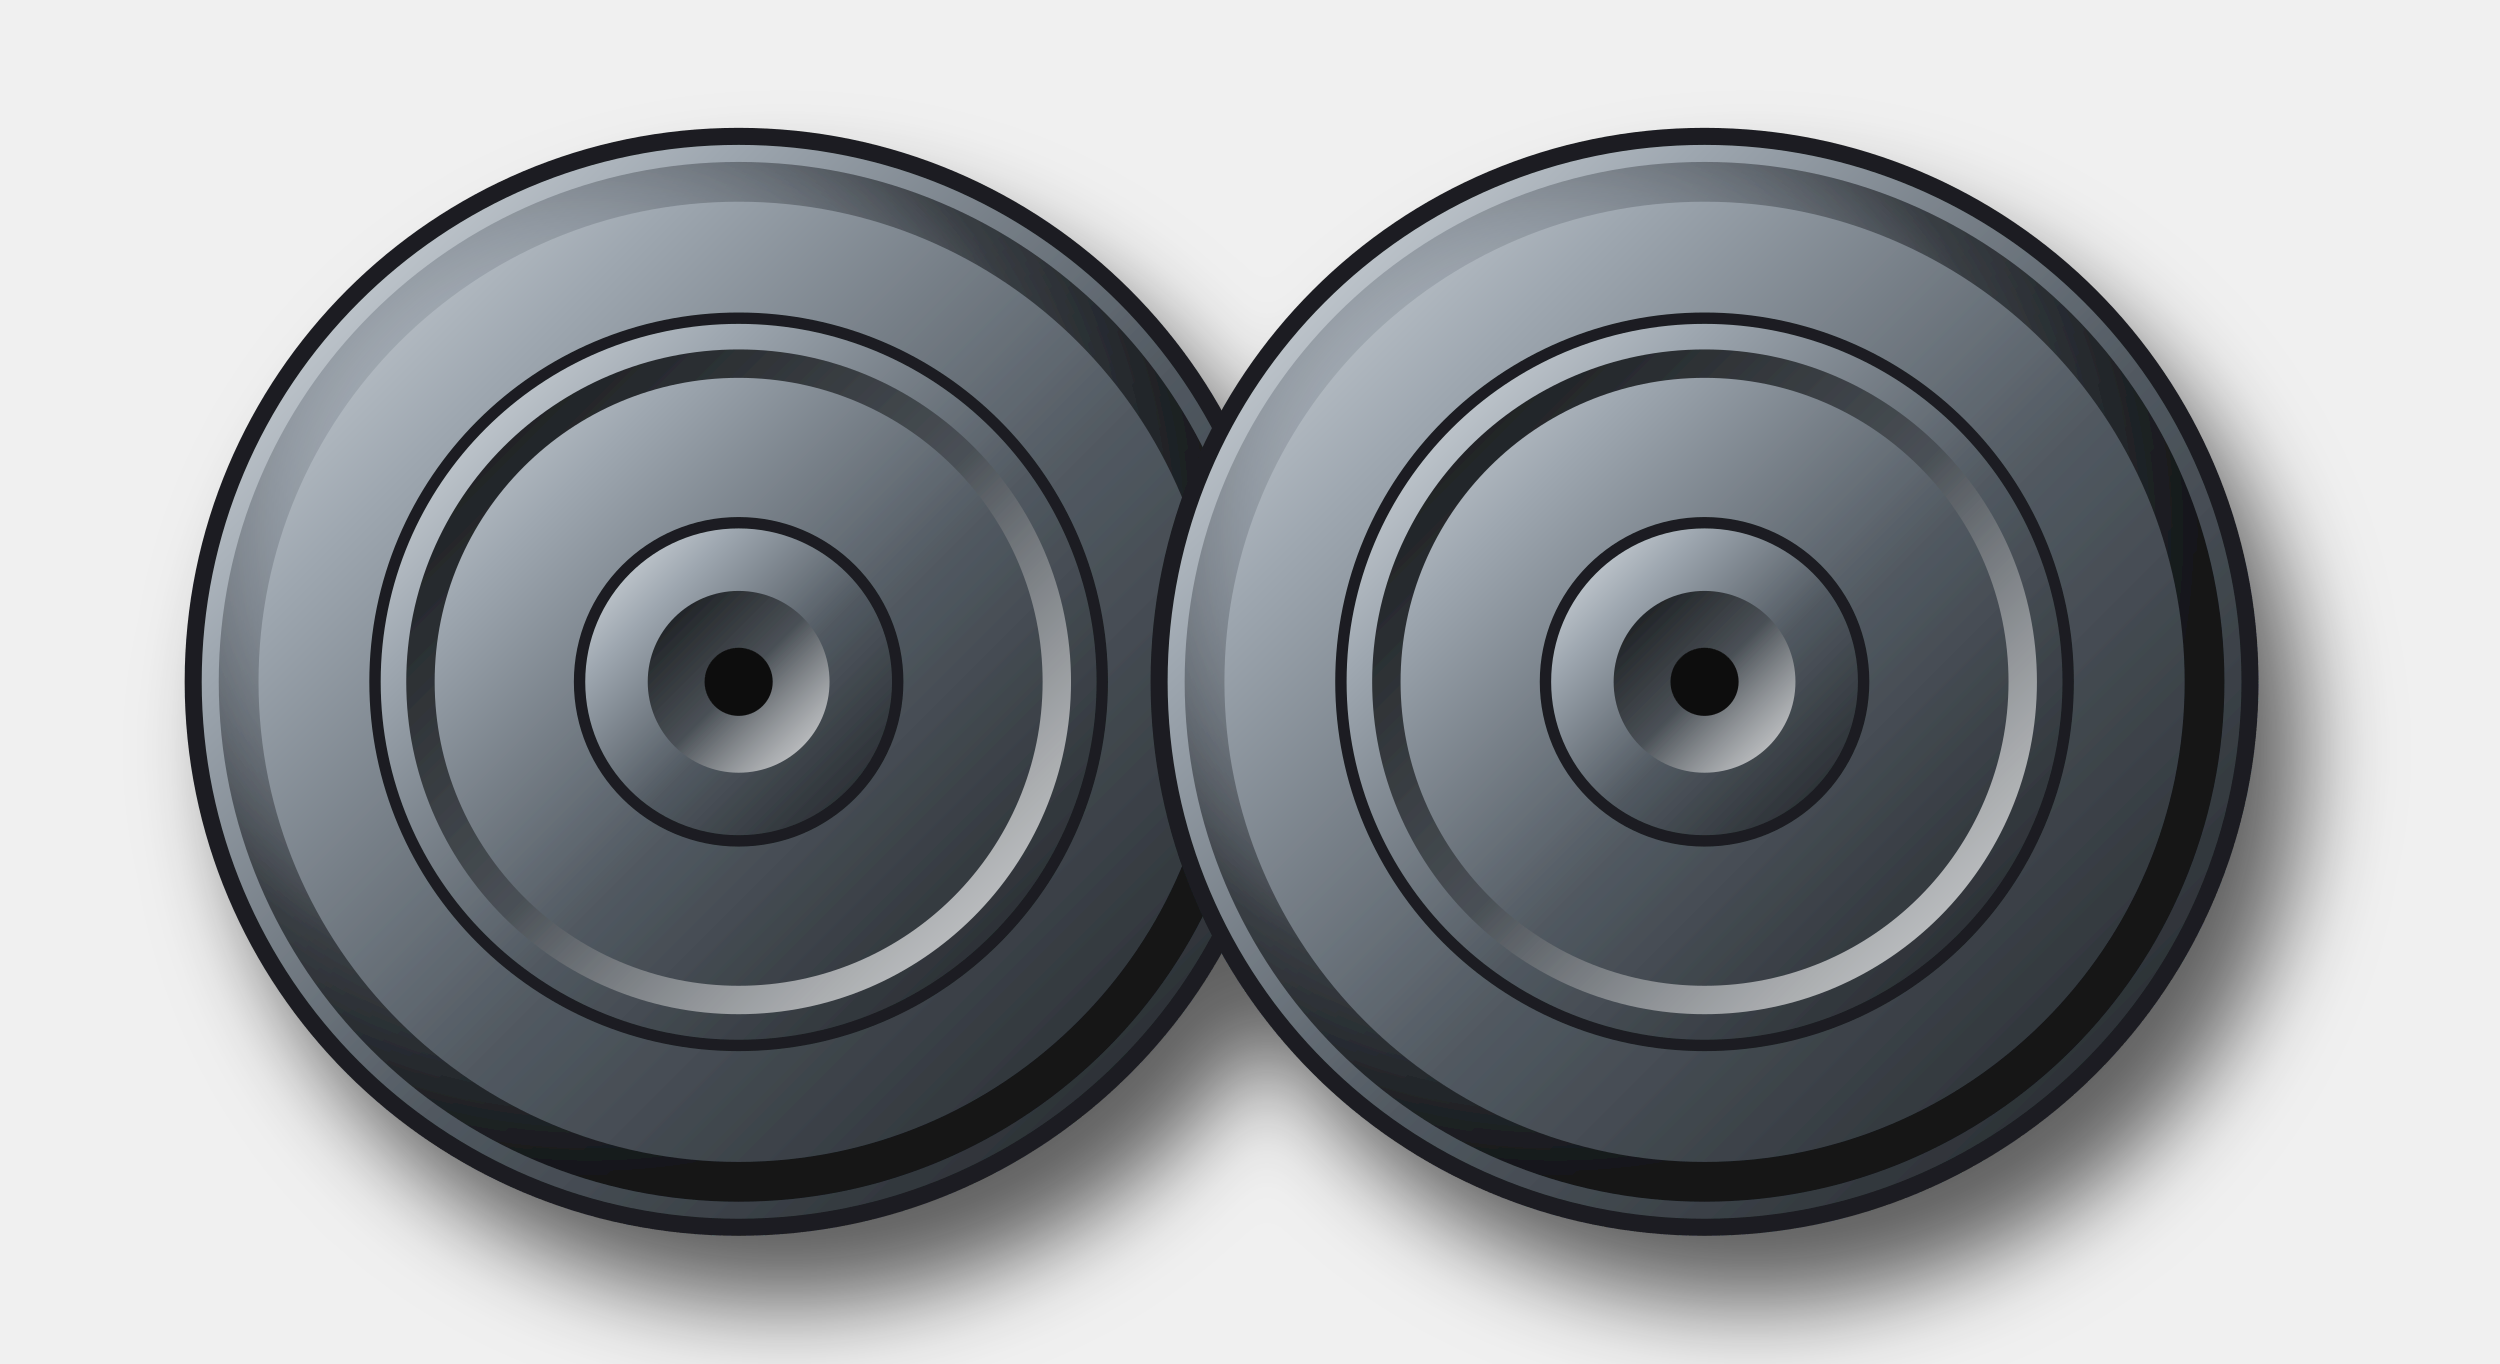
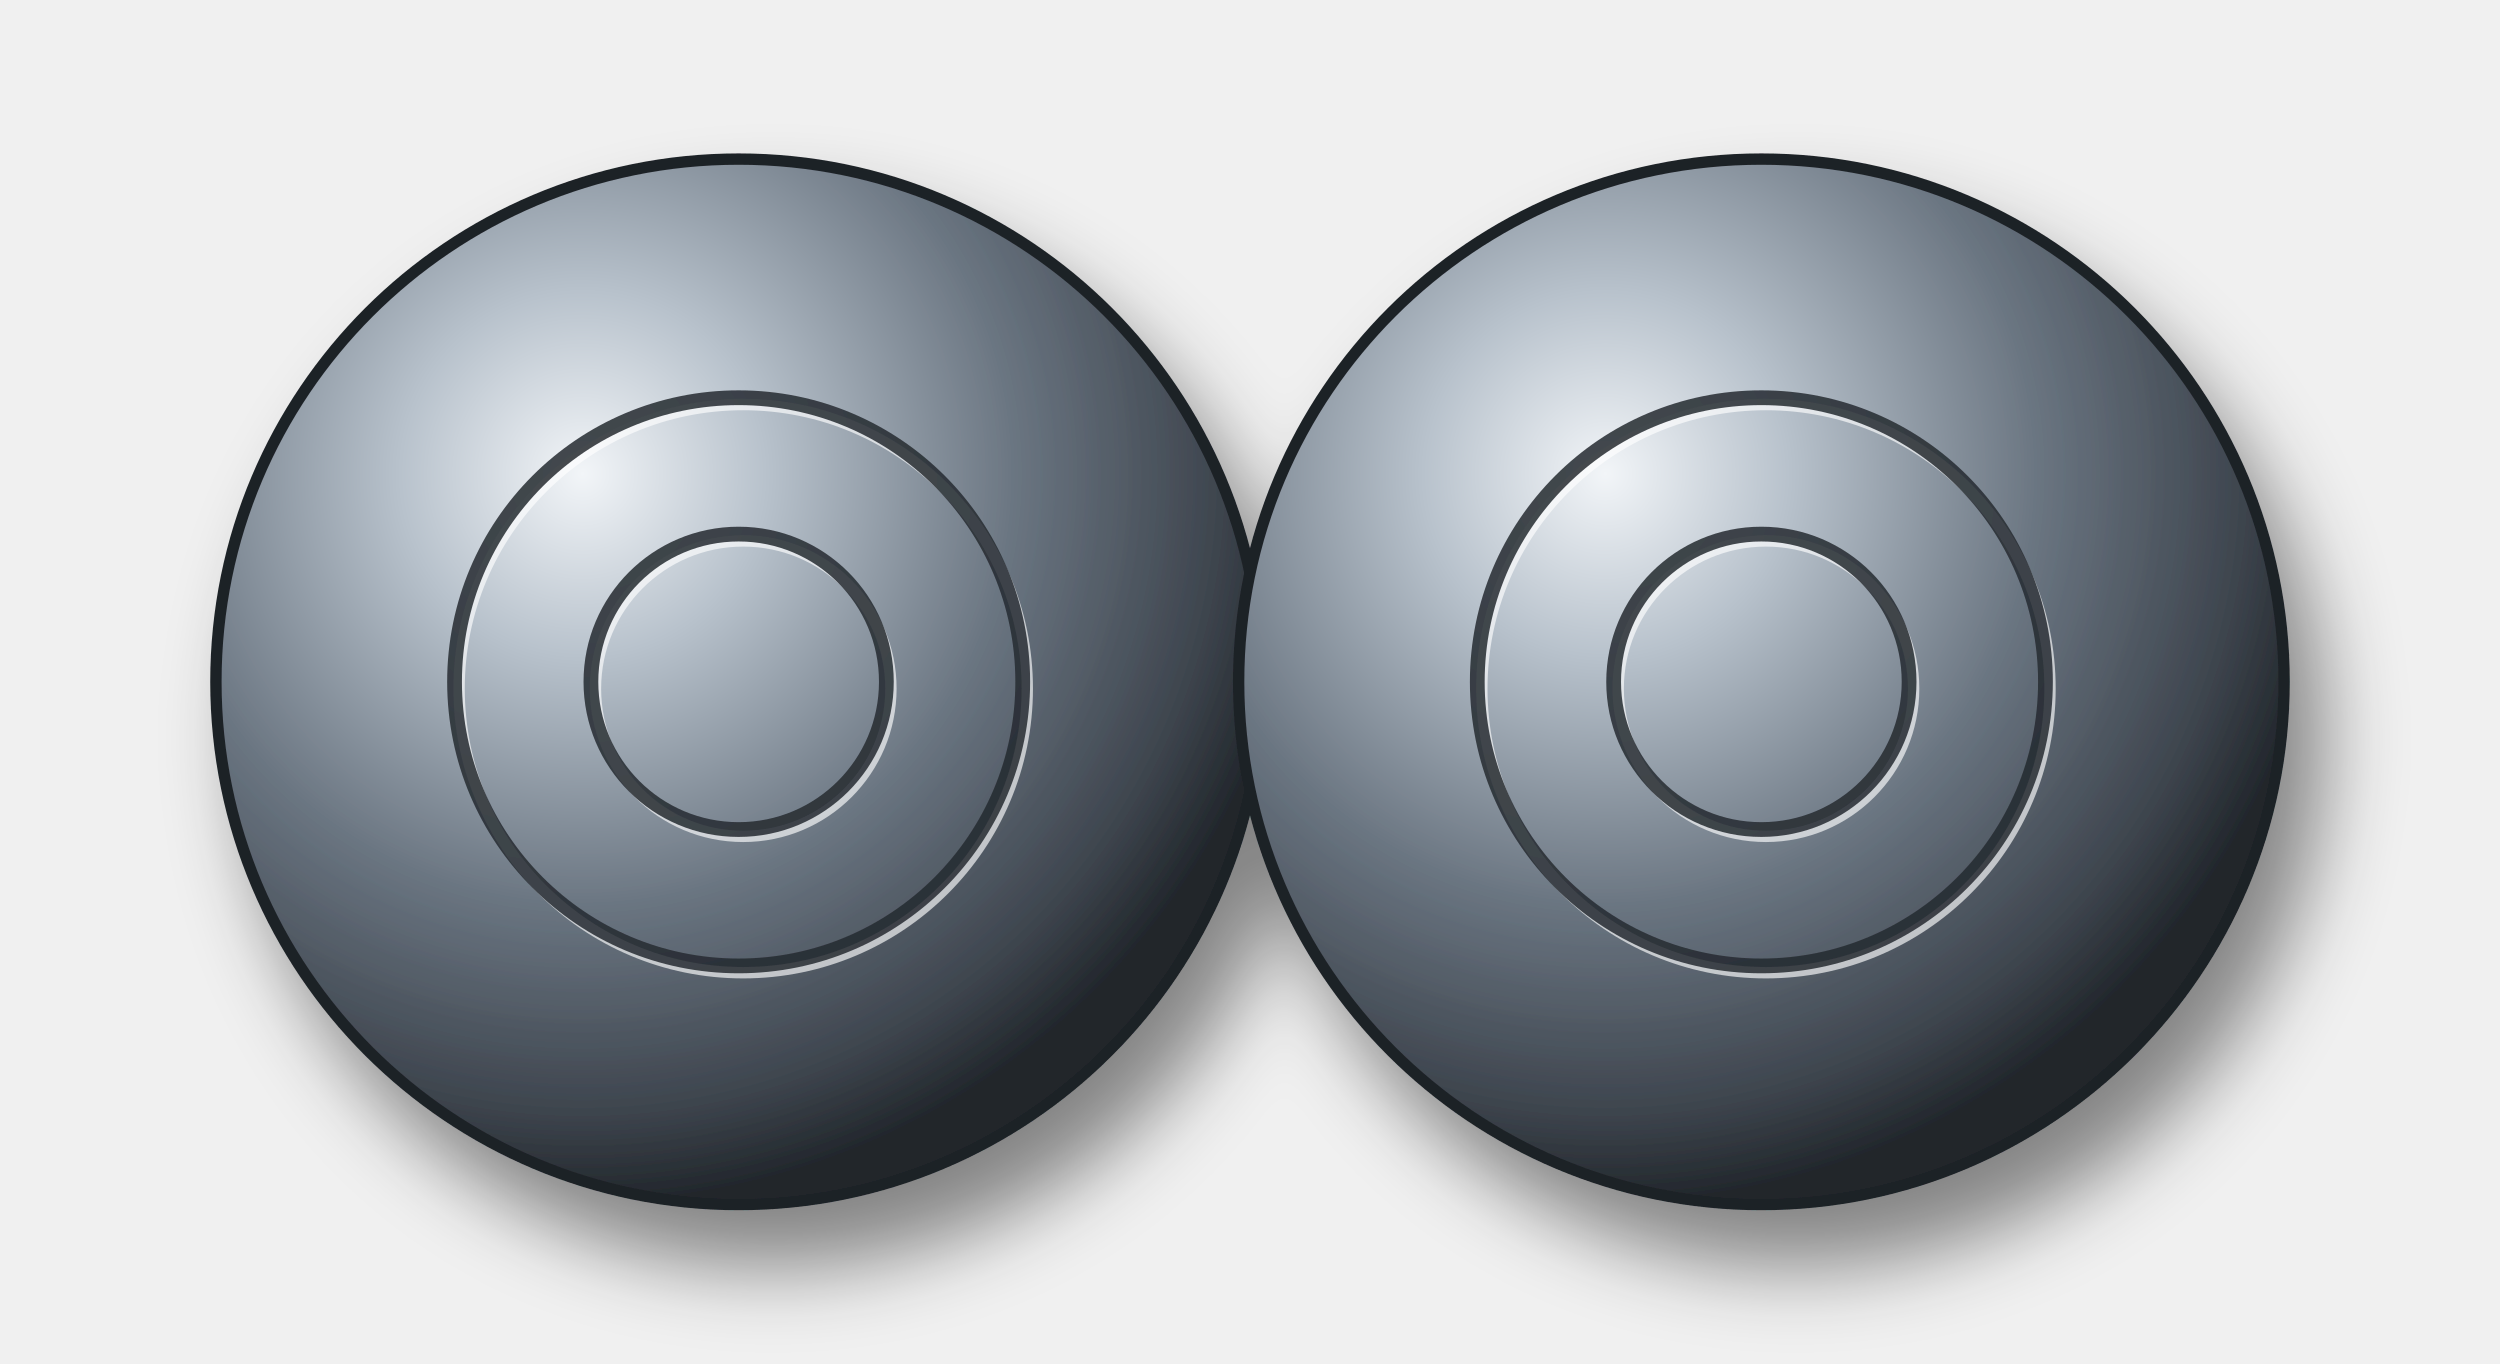
<svg xmlns="http://www.w3.org/2000/svg" viewBox="0 0 220 120" width="220" height="120">
  <defs>
-     <linearGradient id="metalPesos" x1="0%" y1="0%" x2="100%" y2="100%">
-       <stop offset="0%" stop-color="#e8ecef" />
-       <stop offset="25%" stop-color="#9ea7b0" />
-       <stop offset="55%" stop-color="#525a62" />
-       <stop offset="85%" stop-color="#2d3237" />
-       <stop offset="100%" stop-color="#181a1c" />
-     </linearGradient>
-     <radialGradient id="relieveBisel" cx="35%" cy="35%" r="65%">
-       <stop offset="0%" stop-color="#ffffff" stop-opacity="0.9" />
-       <stop offset="40%" stop-color="#8a939e" stop-opacity="0.4" />
-       <stop offset="75%" stop-color="#2a2e33" stop-opacity="0.8" />
-       <stop offset="100%" stop-color="#111315" stop-opacity="0.95" />
+     <radialGradient id="metalAbombado" cx="35%" cy="30%" r="70%">
+       <stop offset="0%" stop-color="#f2f5f8" />
+       <stop offset="25%" stop-color="#b8c2cc" />
+       <stop offset="60%" stop-color="#697480" />
+       <stop offset="88%" stop-color="#3d444d" />
+       <stop offset="100%" stop-color="#22272c" />
    </radialGradient>
-     <linearGradient id="relieveCanal" x1="100%" y1="100%" x2="0%" y2="0%">
-       <stop offset="0%" stop-color="#ffffff" stop-opacity="0.8" />
-       <stop offset="50%" stop-color="#4a5056" />
-       <stop offset="100%" stop-color="#121416" />
-     </linearGradient>
-     <filter id="sombraReal" x="-20%" y="-20%" width="150%" height="150%">
-       <feDropShadow dx="4" dy="6" stdDeviation="4" flood-color="#000000" flood-opacity="0.6" />
+     <filter id="sombraPeso" x="-20%" y="-20%" width="150%" height="150%">
+       <feDropShadow dx="3" dy="5" stdDeviation="3.5" flood-color="#000000" flood-opacity="0.45" />
    </filter>
  </defs>
-   <g filter="url(#sombraReal)">
+   <g filter="url(#sombraPeso)">
    <g transform="translate(65, 60)">
-       <circle cx="0" cy="0" r="48" fill="url(#metalPesos)" stroke="#1a1d20" stroke-width="1.5" />
-       <circle cx="0" cy="0" r="44" fill="none" stroke="url(#relieveBisel)" stroke-width="3.5" />
-       <circle cx="0" cy="0" r="32" fill="url(#metalPesos)" stroke="#1a1d20" stroke-width="1" />
-       <circle cx="0" cy="0" r="28" fill="none" stroke="url(#relieveCanal)" stroke-width="2.5" />
-       <circle cx="0" cy="0" r="14" fill="url(#metalPesos)" stroke="#1a1d20" stroke-width="1" />
-       <circle cx="0" cy="0" r="8" fill="url(#relieveCanal)" />
-       <circle cx="0" cy="0" r="3" fill="#111" />
+       <circle cx="0" cy="0" r="46" fill="url(#metalAbombado)" stroke="#1e2227" stroke-width="1" />
+       <circle cx="0.4" cy="0.6" r="25" fill="none" stroke="#ffffff" stroke-width="1" opacity="0.65" />
+       <circle cx="0" cy="0" r="25" fill="none" stroke="#252a30" stroke-width="1.3" opacity="0.85" />
+       <circle cx="0.4" cy="0.6" r="13" fill="none" stroke="#ffffff" stroke-width="1" opacity="0.65" />
+       <circle cx="0" cy="0" r="13" fill="none" stroke="#252a30" stroke-width="1.3" opacity="0.85" />
    </g>
-     <g transform="translate(150, 60)">
-       <circle cx="0" cy="0" r="48" fill="url(#metalPesos)" stroke="#1a1d20" stroke-width="1.5" />
-       <circle cx="0" cy="0" r="44" fill="none" stroke="url(#relieveBisel)" stroke-width="3.5" />
-       <circle cx="0" cy="0" r="32" fill="url(#metalPesos)" stroke="#1a1d20" stroke-width="1" />
-       <circle cx="0" cy="0" r="28" fill="none" stroke="url(#relieveCanal)" stroke-width="2.5" />
-       <circle cx="0" cy="0" r="14" fill="url(#metalPesos)" stroke="#1a1d20" stroke-width="1" />
-       <circle cx="0" cy="0" r="8" fill="url(#relieveCanal)" />
-       <circle cx="0" cy="0" r="3" fill="#111" />
+     <g transform="translate(155, 60)">
+       <circle cx="0" cy="0" r="46" fill="url(#metalAbombado)" stroke="#1e2227" stroke-width="1" />
+       <circle cx="0.4" cy="0.6" r="25" fill="none" stroke="#ffffff" stroke-width="1" opacity="0.65" />
+       <circle cx="0" cy="0" r="25" fill="none" stroke="#252a30" stroke-width="1.3" opacity="0.85" />
+       <circle cx="0.4" cy="0.6" r="13" fill="none" stroke="#ffffff" stroke-width="1" opacity="0.65" />
+       <circle cx="0" cy="0" r="13" fill="none" stroke="#252a30" stroke-width="1.3" opacity="0.85" />
    </g>
  </g>
</svg>
